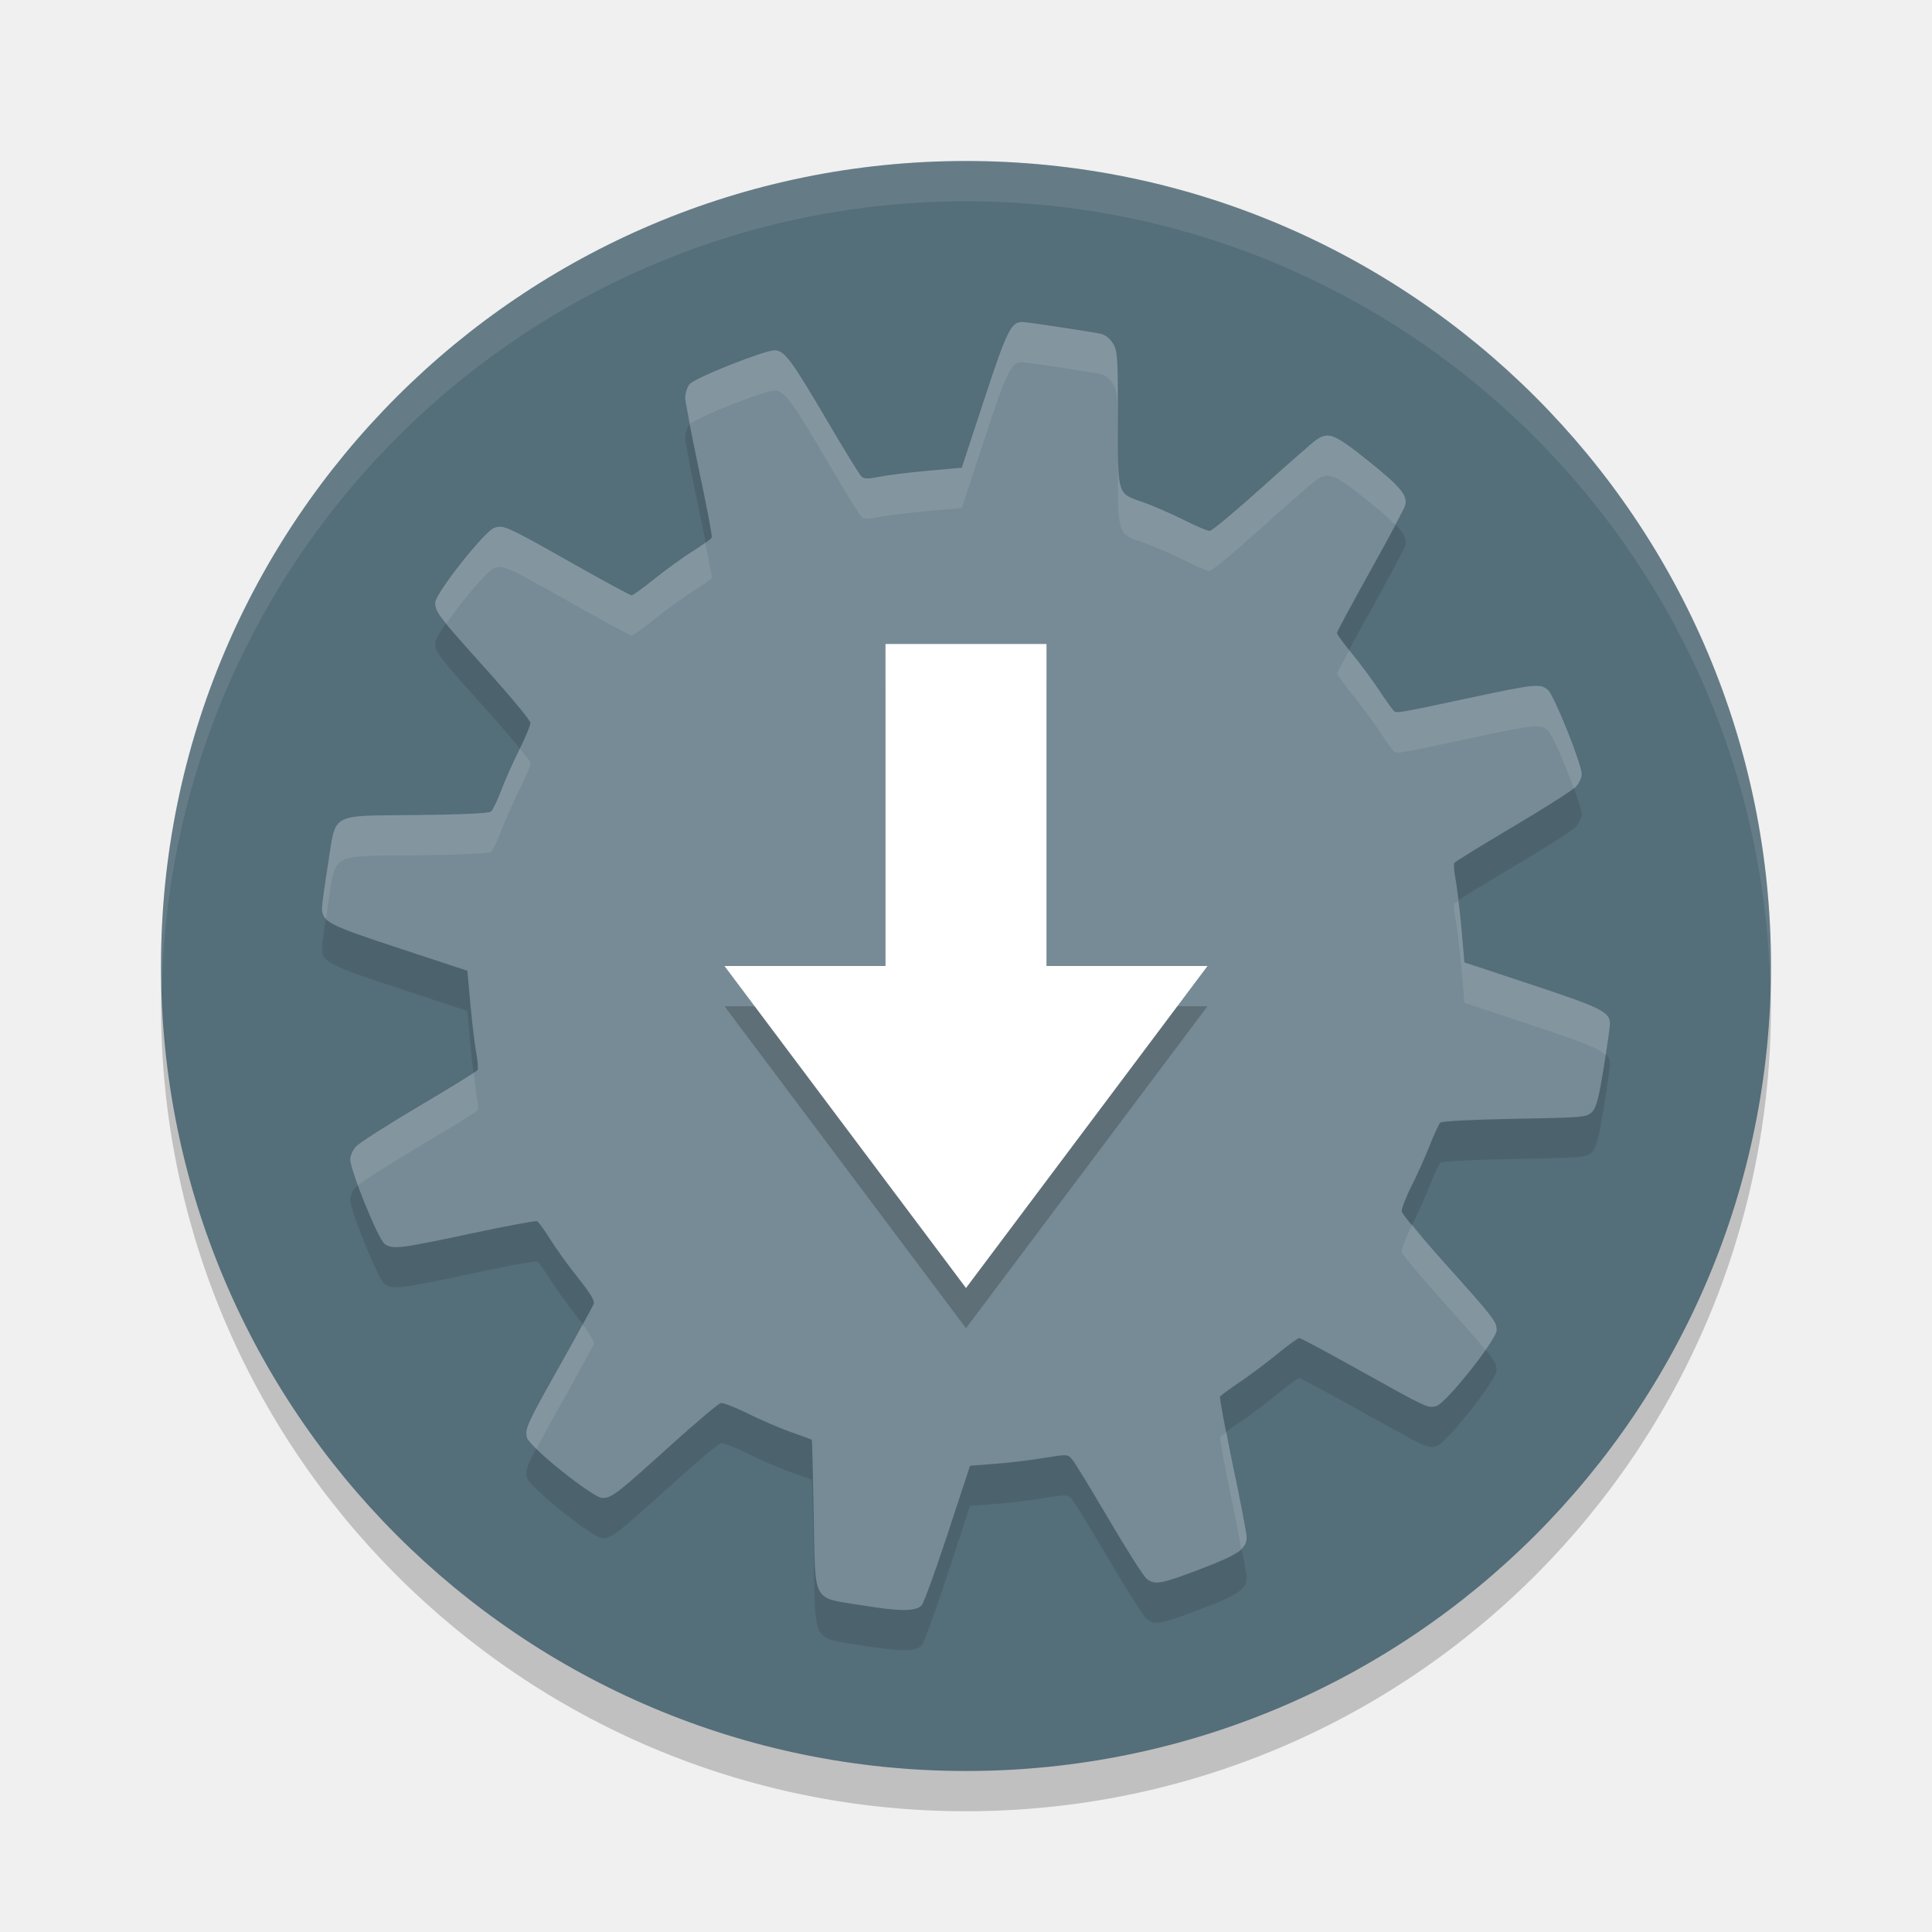
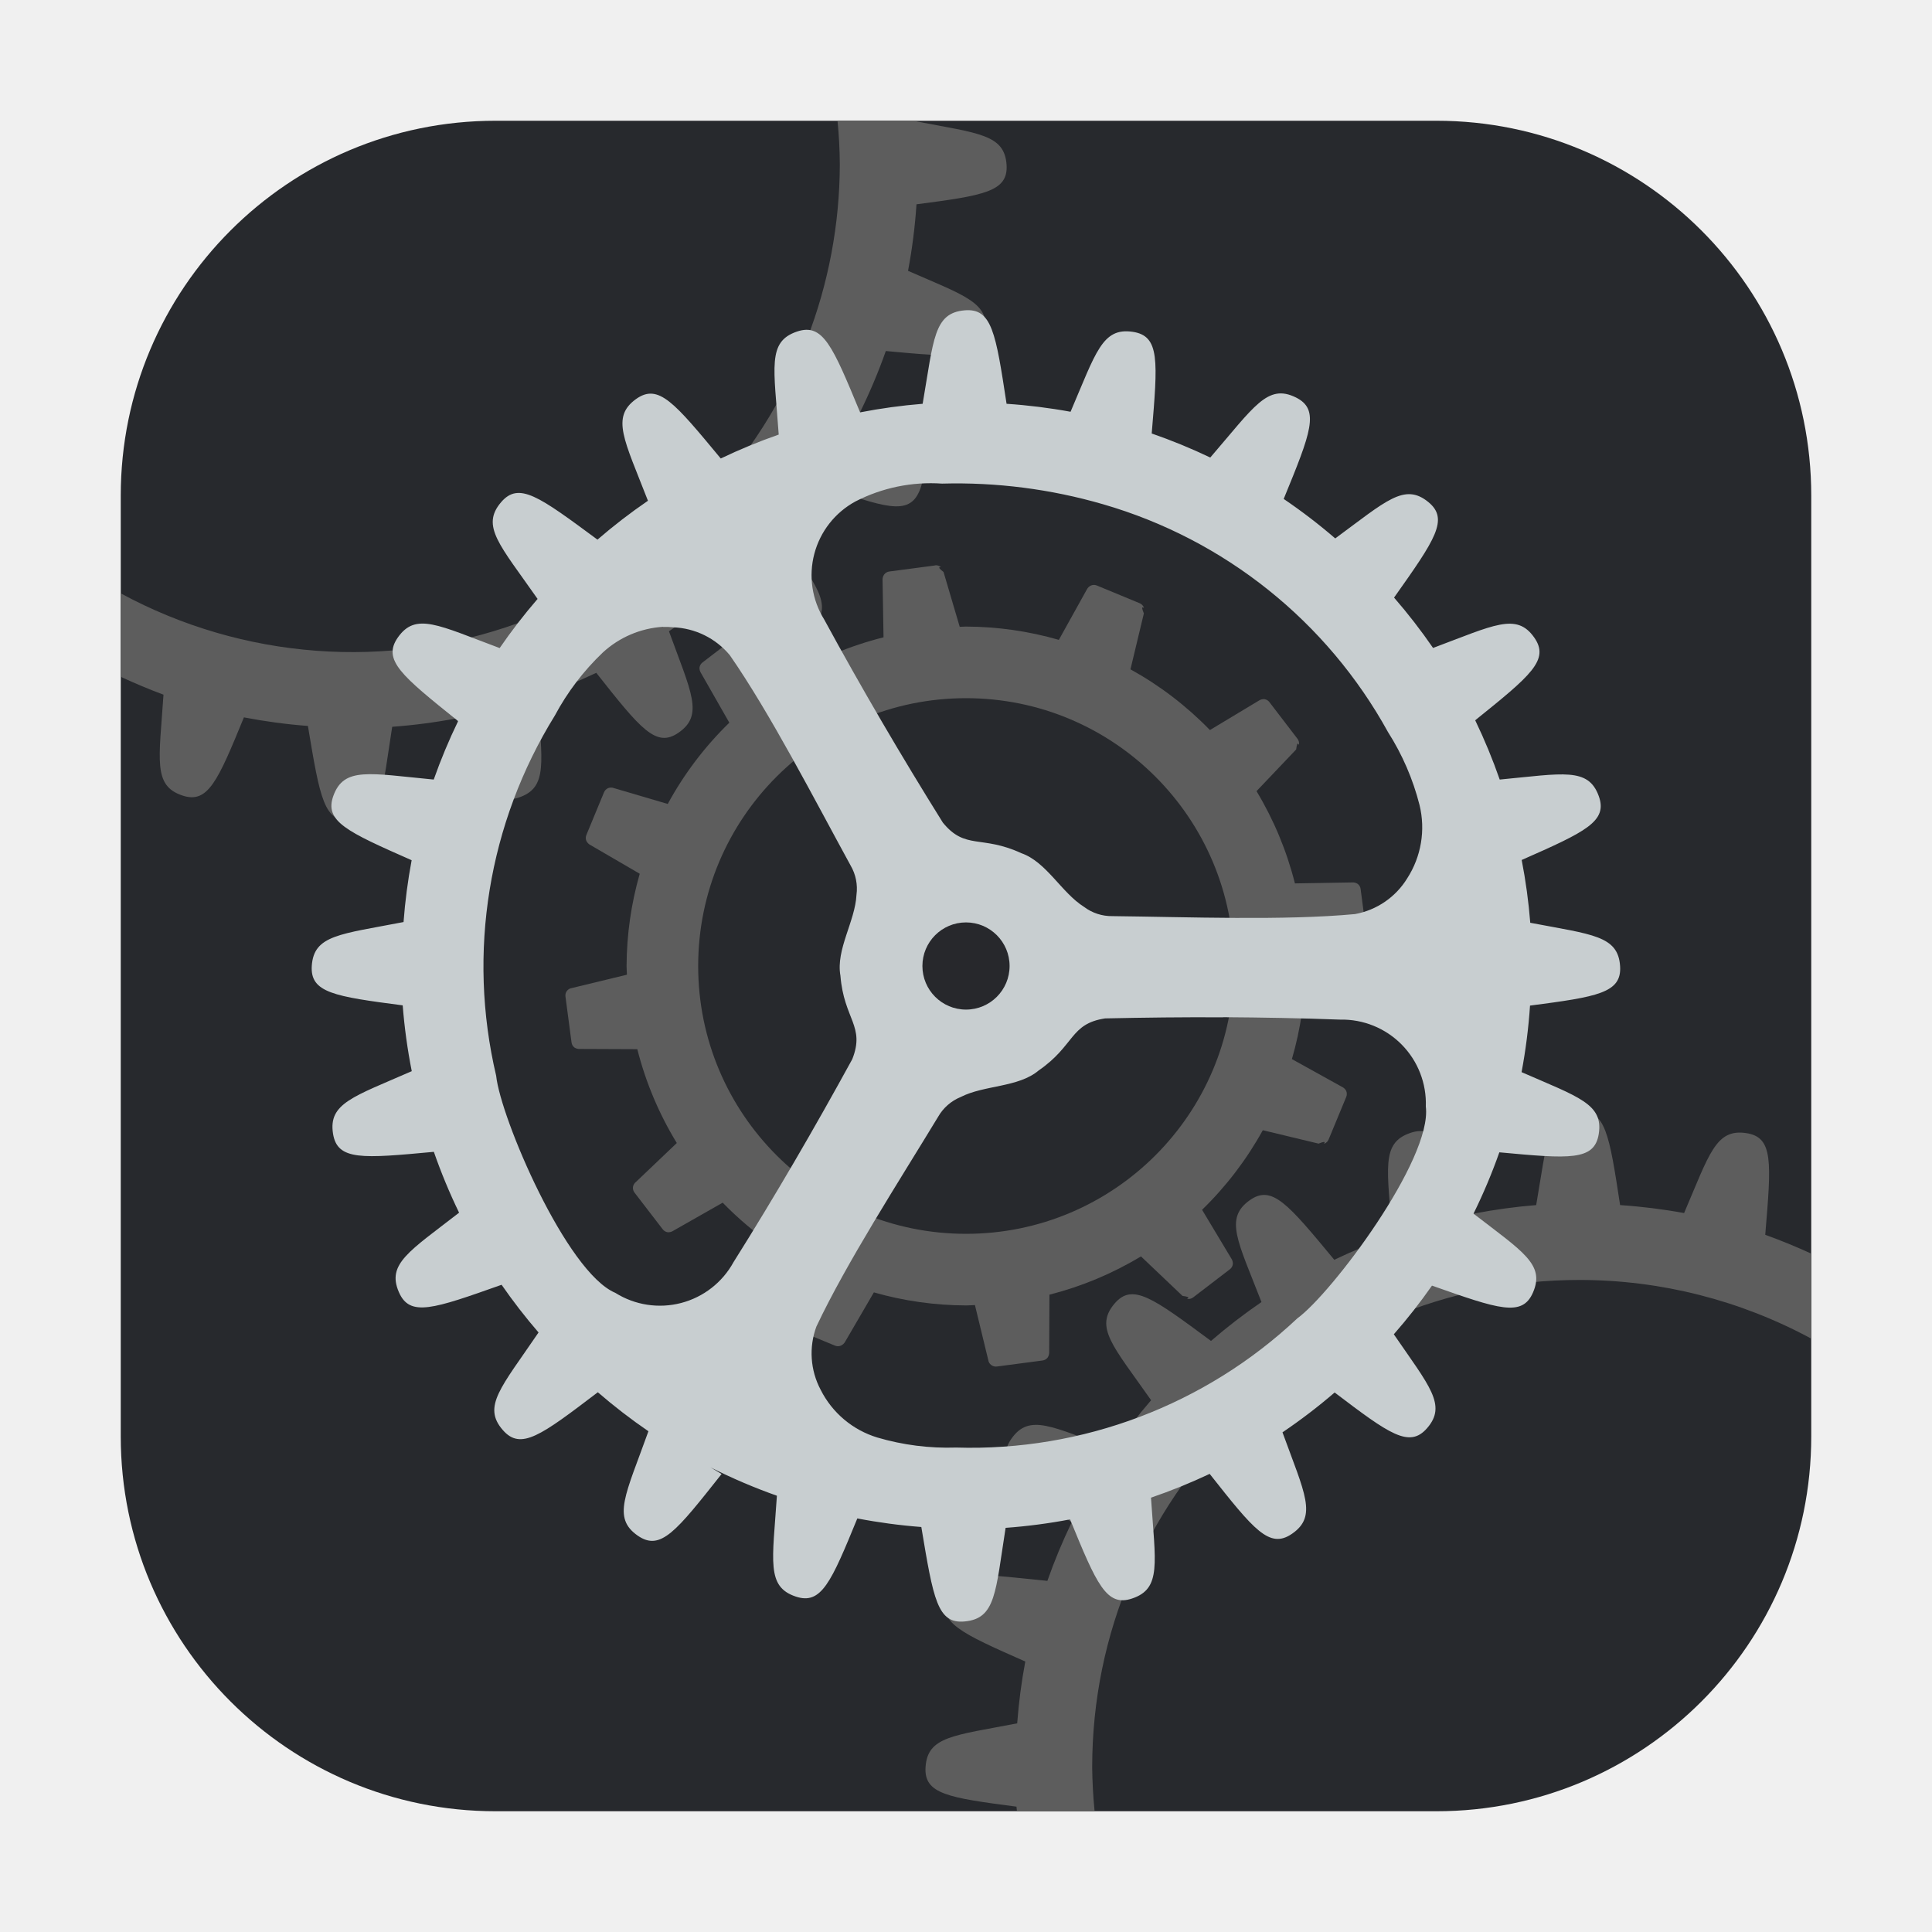
- <svg xmlns="http://www.w3.org/2000/svg" width="24" height="24" version="1">
-   <circle style="opacity:0.2" cx="12" cy="12.5" r="10" />
-   <circle style="fill:#546e7a" cx="12" cy="12" r="10" />
-   <path style="opacity:0.1" d="m 12.699,4.5 c -0.138,-8e-4 -0.192,0.109 -0.472,0.962 l -0.279,0.848 -0.425,0.038 C 11.288,6.37 11.018,6.403 10.922,6.423 10.795,6.449 10.736,6.45 10.705,6.424 10.682,6.405 10.485,6.085 10.267,5.713 c -0.435,-0.742 -0.524,-0.862 -0.646,-0.862 -0.129,0 -0.991,0.343 -1.054,0.42 C 8.536,5.309 8.512,5.386 8.512,5.441 8.513,5.496 8.59,5.901 8.684,6.342 8.778,6.782 8.85,7.158 8.843,7.175 8.836,7.193 8.734,7.267 8.615,7.341 8.497,7.414 8.281,7.57 8.137,7.685 7.994,7.801 7.863,7.896 7.846,7.896 c -0.017,0 -0.353,-0.182 -0.747,-0.405 -0.81,-0.458 -0.849,-0.475 -0.963,-0.432 -0.124,0.047 -0.73,0.816 -0.73,0.926 0,0.119 0.029,0.156 0.647,0.844 0.295,0.329 0.537,0.621 0.537,0.65 0,0.028 -0.062,0.178 -0.138,0.331 -0.077,0.154 -0.179,0.384 -0.227,0.51 -0.048,0.126 -0.104,0.244 -0.126,0.262 -0.024,0.02 -0.381,0.037 -0.925,0.042 -1.092,0.012 -0.996,-0.041 -1.099,0.609 -0.04,0.252 -0.074,0.496 -0.075,0.542 -0.004,0.173 0.07,0.212 0.959,0.504 l 0.847,0.279 0.037,0.415 c 0.021,0.229 0.054,0.501 0.073,0.604 0.019,0.103 0.026,0.2 0.017,0.215 -0.01,0.016 -0.337,0.217 -0.728,0.449 -0.391,0.231 -0.742,0.456 -0.781,0.499 -0.04,0.043 -0.073,0.115 -0.073,0.162 0,0.136 0.349,0.995 0.426,1.049 0.101,0.071 0.188,0.06 1.061,-0.126 0.44,-0.094 0.815,-0.164 0.833,-0.156 0.018,0.008 0.092,0.11 0.166,0.228 0.074,0.118 0.23,0.334 0.347,0.48 0.146,0.182 0.206,0.283 0.192,0.319 -0.011,0.029 -0.192,0.359 -0.402,0.732 -0.431,0.765 -0.456,0.819 -0.427,0.931 0.029,0.115 0.821,0.748 0.935,0.748 0.118,-2.96e-4 0.174,-0.043 0.835,-0.641 0.322,-0.291 0.609,-0.533 0.638,-0.538 0.03,-0.005 0.183,0.055 0.34,0.133 0.158,0.078 0.399,0.182 0.536,0.23 0.136,0.048 0.251,0.089 0.254,0.092 0.004,0.002 0.014,0.418 0.023,0.924 0.022,1.13 -0.03,1.032 0.602,1.134 0.474,0.077 0.662,0.077 0.738,0.001 0.027,-0.027 0.172,-0.428 0.325,-0.892 l 0.277,-0.843 0.319,-0.025 c 0.175,-0.013 0.448,-0.046 0.606,-0.073 0.287,-0.047 0.289,-0.047 0.348,0.025 0.033,0.04 0.237,0.374 0.454,0.744 0.218,0.37 0.427,0.699 0.464,0.73 0.103,0.084 0.177,0.071 0.675,-0.119 0.475,-0.182 0.571,-0.248 0.57,-0.397 -9.6e-5,-0.047 -0.078,-0.451 -0.173,-0.901 -0.095,-0.449 -0.166,-0.829 -0.157,-0.843 0.008,-0.014 0.118,-0.094 0.244,-0.18 0.126,-0.085 0.338,-0.243 0.47,-0.352 0.132,-0.108 0.254,-0.196 0.27,-0.196 0.016,-2.4e-5 0.362,0.185 0.768,0.412 0.831,0.463 0.825,0.461 0.935,0.433 0.117,-0.029 0.748,-0.823 0.748,-0.941 0,-0.11 -0.027,-0.144 -0.655,-0.845 -0.282,-0.314 -0.518,-0.598 -0.523,-0.629 -0.005,-0.032 0.049,-0.175 0.121,-0.317 0.072,-0.142 0.174,-0.371 0.228,-0.508 0.054,-0.137 0.112,-0.263 0.129,-0.28 0.019,-0.019 0.394,-0.038 0.925,-0.048 0.853,-0.015 0.897,-0.02 0.961,-0.084 0.052,-0.052 0.083,-0.171 0.144,-0.545 0.043,-0.263 0.078,-0.508 0.078,-0.546 0.001,-0.152 -0.09,-0.199 -0.96,-0.488 l -0.848,-0.281 -0.036,-0.414 c -0.02,-0.228 -0.052,-0.499 -0.071,-0.603 -0.02,-0.103 -0.028,-0.201 -0.018,-0.217 0.01,-0.016 0.337,-0.218 0.728,-0.449 0.39,-0.231 0.742,-0.455 0.781,-0.498 0.04,-0.043 0.073,-0.114 0.073,-0.158 0,-0.126 -0.344,-0.983 -0.42,-1.046 -0.096,-0.08 -0.162,-0.073 -0.927,0.09 -0.899,0.192 -0.947,0.2 -0.98,0.177 -0.015,-0.011 -0.098,-0.124 -0.182,-0.252 -0.084,-0.128 -0.239,-0.337 -0.343,-0.464 C 16.693,8.497 16.608,8.379 16.608,8.363 c -2e-5,-0.016 0.186,-0.361 0.413,-0.768 0.227,-0.407 0.421,-0.771 0.432,-0.808 0.038,-0.129 -0.042,-0.229 -0.444,-0.552 -0.429,-0.344 -0.504,-0.376 -0.657,-0.271 -0.044,0.03 -0.349,0.297 -0.677,0.593 -0.329,0.296 -0.62,0.539 -0.648,0.539 -0.028,0 -0.177,-0.064 -0.33,-0.141 C 14.542,6.877 14.322,6.782 14.208,6.742 13.872,6.625 13.887,6.674 13.887,5.706 13.887,4.936 13.882,4.86 13.826,4.767 13.789,4.706 13.729,4.659 13.674,4.648 13.536,4.618 12.758,4.501 12.699,4.5 Z" />
-   <path style="fill:#768b95" d="m 12.699,4 c -0.138,-8e-4 -0.192,0.109 -0.472,0.962 l -0.279,0.848 -0.425,0.038 C 11.288,5.869 11.018,5.903 10.922,5.923 10.795,5.949 10.736,5.95 10.705,5.924 10.682,5.905 10.485,5.585 10.267,5.213 9.831,4.471 9.743,4.352 9.621,4.352 c -0.129,0 -0.991,0.343 -1.054,0.42 -0.031,0.037 -0.055,0.114 -0.055,0.17 3.995e-4,0.055 0.078,0.46 0.172,0.901 0.094,0.441 0.165,0.816 0.158,0.834 -0.007,0.018 -0.109,0.091 -0.228,0.165 C 8.497,6.914 8.281,7.07 8.137,7.185 7.994,7.301 7.863,7.396 7.846,7.396 7.829,7.396 7.494,7.214 7.099,6.991 6.289,6.533 6.251,6.516 6.136,6.559 6.013,6.606 5.406,7.376 5.406,7.486 c 0,0.119 0.029,0.156 0.647,0.844 0.295,0.329 0.537,0.621 0.537,0.65 0,0.028 -0.062,0.178 -0.138,0.331 -0.077,0.154 -0.179,0.384 -0.227,0.51 -0.048,0.126 -0.104,0.244 -0.126,0.262 -0.024,0.02 -0.381,0.037 -0.925,0.042 -1.092,0.012 -0.996,-0.041 -1.099,0.609 -0.04,0.252 -0.074,0.496 -0.075,0.542 -0.004,0.173 0.07,0.212 0.959,0.504 l 0.847,0.279 0.037,0.415 c 0.021,0.229 0.054,0.501 0.073,0.604 0.019,0.103 0.026,0.2 0.017,0.215 -0.01,0.016 -0.337,0.217 -0.728,0.449 -0.391,0.231 -0.742,0.456 -0.781,0.499 -0.04,0.043 -0.073,0.115 -0.073,0.162 0,0.136 0.349,0.995 0.426,1.049 0.101,0.071 0.188,0.06 1.061,-0.126 0.44,-0.094 0.815,-0.164 0.833,-0.156 0.018,0.008 0.092,0.11 0.166,0.228 0.074,0.118 0.23,0.334 0.347,0.48 0.146,0.182 0.206,0.283 0.192,0.319 -0.011,0.029 -0.192,0.359 -0.402,0.732 -0.431,0.765 -0.456,0.819 -0.427,0.931 0.029,0.115 0.821,0.748 0.935,0.748 0.118,-2.96e-4 0.174,-0.043 0.835,-0.641 0.322,-0.291 0.609,-0.533 0.638,-0.538 0.03,-0.005 0.183,0.055 0.34,0.133 0.158,0.078 0.399,0.182 0.536,0.23 0.136,0.048 0.251,0.089 0.254,0.092 0.004,0.002 0.014,0.418 0.023,0.924 0.022,1.13 -0.03,1.032 0.602,1.134 0.474,0.077 0.662,0.077 0.738,0.001 0.027,-0.027 0.172,-0.428 0.325,-0.892 l 0.277,-0.843 0.319,-0.025 c 0.175,-0.013 0.448,-0.046 0.606,-0.073 0.287,-0.047 0.289,-0.047 0.348,0.025 0.033,0.04 0.237,0.374 0.454,0.744 0.218,0.37 0.427,0.699 0.464,0.73 0.103,0.084 0.177,0.071 0.675,-0.119 0.475,-0.182 0.571,-0.248 0.57,-0.397 -9.6e-5,-0.047 -0.078,-0.451 -0.173,-0.901 -0.095,-0.449 -0.166,-0.829 -0.157,-0.843 0.008,-0.014 0.118,-0.094 0.244,-0.18 0.126,-0.085 0.338,-0.243 0.47,-0.352 0.132,-0.108 0.254,-0.196 0.27,-0.196 0.016,-2.4e-5 0.362,0.185 0.768,0.412 0.831,0.463 0.825,0.461 0.935,0.433 0.117,-0.029 0.748,-0.823 0.748,-0.941 0,-0.11 -0.027,-0.144 -0.655,-0.845 -0.282,-0.314 -0.518,-0.598 -0.523,-0.629 -0.005,-0.032 0.049,-0.175 0.121,-0.317 0.072,-0.142 0.174,-0.371 0.228,-0.508 0.054,-0.137 0.112,-0.263 0.129,-0.28 0.019,-0.019 0.394,-0.038 0.925,-0.048 0.853,-0.015 0.897,-0.02 0.961,-0.084 0.052,-0.052 0.083,-0.171 0.144,-0.545 0.043,-0.263 0.078,-0.508 0.078,-0.546 0.001,-0.152 -0.09,-0.199 -0.96,-0.488 l -0.848,-0.281 -0.036,-0.414 c -0.02,-0.228 -0.052,-0.499 -0.071,-0.603 -0.02,-0.103 -0.028,-0.201 -0.018,-0.217 0.01,-0.016 0.337,-0.218 0.728,-0.449 0.39,-0.231 0.742,-0.455 0.781,-0.498 0.04,-0.043 0.073,-0.114 0.073,-0.158 0,-0.126 -0.344,-0.983 -0.42,-1.046 -0.096,-0.08 -0.162,-0.073 -0.927,0.09 -0.899,0.192 -0.947,0.2 -0.98,0.177 -0.015,-0.011 -0.098,-0.124 -0.182,-0.252 -0.084,-0.128 -0.239,-0.337 -0.343,-0.464 C 16.693,7.997 16.608,7.879 16.608,7.863 c -2e-5,-0.016 0.186,-0.361 0.413,-0.768 0.227,-0.407 0.421,-0.771 0.432,-0.808 0.038,-0.129 -0.042,-0.229 -0.444,-0.552 -0.429,-0.344 -0.504,-0.376 -0.657,-0.271 -0.044,0.03 -0.349,0.297 -0.677,0.593 -0.329,0.296 -0.62,0.539 -0.648,0.539 -0.028,0 -0.177,-0.064 -0.33,-0.141 C 14.542,6.377 14.322,6.282 14.208,6.242 13.872,6.125 13.887,6.174 13.887,5.206 13.887,4.436 13.882,4.36 13.826,4.267 13.789,4.206 13.729,4.159 13.674,4.147 13.536,4.118 12.758,4 12.699,4 Z" />
-   <path style="opacity:0.2" d="m 11,8.5 h 2 v 4 h 2 l -3,4 -3,-4 h 2 z" />
-   <path style="fill:#ffffff" d="m 11,8 h 2 v 4 h 2 l -3,4 -3,-4 h 2 z" />
-   <path style="opacity:0.1;fill:#ffffff" d="M 12,2 A 10,10 0 0 0 2,12 10,10 0 0 0 2.011,12.291 10,10 0 0 1 12,2.5 10,10 0 0 1 21.989,12.209 10,10 0 0 0 22,12 10,10 0 0 0 12,2 Z" />
-   <path style="opacity:0.1;fill:#ffffff" d="m 12.698,4 c -0.138,-8e-4 -0.191,0.109 -0.472,0.962 L 11.947,5.811 11.522,5.849 C 11.288,5.87 11.018,5.903 10.922,5.923 10.795,5.949 10.736,5.95 10.705,5.924 10.682,5.904 10.484,5.584 10.267,5.213 9.831,4.47 9.744,4.352 9.621,4.352 c -0.129,0 -0.991,0.344 -1.054,0.42 -0.031,0.037 -0.055,0.115 -0.055,0.17 1.445e-4,0.02 0.045,0.229 0.062,0.326 C 8.654,5.186 9.494,4.852 9.621,4.852 c 0.122,0 0.21,0.119 0.646,0.861 0.218,0.371 0.415,0.692 0.438,0.711 0.031,0.026 0.09,0.025 0.217,-0.001 0.096,-0.02 0.366,-0.053 0.601,-0.074 L 11.947,6.311 12.227,5.462 C 12.507,4.609 12.56,4.499 12.698,4.5 c 0.059,3.839e-4 0.837,0.118 0.976,0.147 0.054,0.012 0.115,0.058 0.152,0.119 0.057,0.093 0.061,0.17 0.062,0.939 1.32e-4,0.968 -0.015,0.919 0.32,1.036 0.114,0.04 0.334,0.135 0.487,0.212 0.154,0.077 0.302,0.141 0.33,0.141 0.028,0 0.32,-0.243 0.648,-0.539 0.329,-0.296 0.634,-0.562 0.678,-0.592 0.153,-0.105 0.228,-0.074 0.657,0.271 0.154,0.124 0.25,0.21 0.321,0.282 0.029,-0.057 0.12,-0.219 0.123,-0.229 0.038,-0.129 -0.042,-0.23 -0.444,-0.553 -0.429,-0.344 -0.504,-0.377 -0.657,-0.271 -0.044,0.03 -0.349,0.297 -0.678,0.593 -0.329,0.296 -0.62,0.539 -0.648,0.539 -0.028,0 -0.176,-0.064 -0.33,-0.141 C 14.542,6.377 14.322,6.282 14.208,6.242 13.873,6.125 13.888,6.173 13.888,5.205 13.888,4.435 13.883,4.36 13.826,4.267 13.789,4.206 13.728,4.159 13.674,4.147 13.536,4.118 12.758,4 12.698,4 Z M 6.221,6.544 c -0.032,-0.003 -0.055,0.005 -0.084,0.016 -0.124,0.047 -0.73,0.816 -0.73,0.926 0,0.064 0.031,0.129 0.137,0.261 C 5.728,7.479 6.05,7.093 6.137,7.06 6.251,7.016 6.289,7.033 7.1,7.491 7.494,7.714 7.829,7.896 7.846,7.896 c 0.017,0 0.148,-0.095 0.292,-0.211 C 8.281,7.57 8.497,7.415 8.615,7.341 8.734,7.267 8.836,7.193 8.843,7.176 8.846,7.166 8.791,6.901 8.76,6.736 8.718,6.769 8.69,6.794 8.615,6.841 8.497,6.915 8.281,7.07 8.138,7.186 7.994,7.301 7.862,7.396 7.846,7.396 7.829,7.396 7.494,7.214 7.1,6.991 6.492,6.648 6.318,6.552 6.221,6.544 Z M 16.763,8.076 c -0.044,0.084 -0.154,0.281 -0.154,0.287 2.4e-5,0.016 0.085,0.133 0.188,0.261 0.104,0.127 0.258,0.337 0.343,0.465 0.084,0.128 0.166,0.241 0.182,0.252 0.033,0.023 0.082,0.014 0.98,-0.178 0.765,-0.163 0.83,-0.17 0.927,-0.09 0.05,0.042 0.214,0.425 0.321,0.721 0.002,-0.002 0.025,-0.015 0.026,-0.017 0.04,-0.043 0.072,-0.115 0.072,-0.159 0,-0.126 -0.344,-0.983 -0.42,-1.046 -0.096,-0.08 -0.161,-0.072 -0.927,0.091 -0.899,0.192 -0.948,0.201 -0.98,0.178 -0.015,-0.011 -0.097,-0.125 -0.182,-0.253 -0.084,-0.128 -0.239,-0.337 -0.343,-0.464 -0.019,-0.023 -0.017,-0.026 -0.034,-0.048 z M 6.457,9.299 c -0.003,0.005 -0.002,0.006 -0.005,0.012 C 6.376,9.464 6.273,9.694 6.226,9.82 6.178,9.947 6.121,10.065 6.1,10.083 6.075,10.103 5.718,10.119 5.174,10.125 4.081,10.137 4.178,10.084 4.075,10.734 4.035,10.986 4.001,11.231 4,11.277 c -0.001,0.053 0.016,0.093 0.051,0.132 0.011,-0.073 0.012,-0.094 0.024,-0.175 0.103,-0.65 0.006,-0.598 1.099,-0.609 0.545,-0.006 0.901,-0.022 0.926,-0.042 0.022,-0.018 0.078,-0.136 0.126,-0.263 0.048,-0.126 0.15,-0.356 0.227,-0.51 0.077,-0.154 0.139,-0.304 0.139,-0.332 0,-0.012 -0.061,-0.09 -0.134,-0.18 z m 11.658,1.896 c -0.003,0.003 -0.047,0.028 -0.048,0.029 -0.01,0.016 -0.002,0.112 0.018,0.216 0.02,0.103 0.051,0.376 0.071,0.604 l 0.036,0.414 0.848,0.281 c 0.605,0.201 0.823,0.284 0.905,0.368 0.025,-0.164 0.055,-0.355 0.055,-0.381 0.001,-0.152 -0.091,-0.198 -0.96,-0.487 l -0.848,-0.281 -0.036,-0.414 c -0.011,-0.132 -0.026,-0.229 -0.041,-0.349 z M 5.885,13.324 c -0.046,0.037 -0.315,0.203 -0.681,0.419 -0.391,0.231 -0.742,0.456 -0.781,0.499 -0.04,0.043 -0.072,0.116 -0.072,0.162 0,0.045 0.043,0.175 0.097,0.322 0.057,-0.052 0.378,-0.259 0.757,-0.483 0.391,-0.231 0.718,-0.433 0.728,-0.448 0.01,-0.016 0.002,-0.113 -0.017,-0.216 -0.008,-0.043 -0.019,-0.167 -0.03,-0.255 z m 11.66,1.887 c -0.004,0.007 -0.007,0.018 -0.011,0.024 -0.072,0.142 -0.126,0.286 -0.12,0.317 0.005,0.032 0.241,0.314 0.523,0.629 0.288,0.321 0.425,0.477 0.516,0.59 0.079,-0.114 0.14,-0.211 0.14,-0.245 0,-0.11 -0.027,-0.144 -0.655,-0.845 -0.211,-0.236 -0.311,-0.363 -0.393,-0.471 z M 7.237,16.451 c -0.073,0.135 -0.125,0.234 -0.263,0.479 -0.431,0.765 -0.456,0.819 -0.428,0.931 0.006,0.024 0.06,0.079 0.119,0.138 0.065,-0.128 0.136,-0.262 0.309,-0.568 0.21,-0.373 0.39,-0.703 0.401,-0.732 0.012,-0.03 -0.041,-0.118 -0.139,-0.246 z m 8.002,1.339 c -0.023,0.017 -0.079,0.056 -0.082,0.061 -0.008,0.014 0.062,0.394 0.157,0.843 0.058,0.273 0.074,0.377 0.105,0.547 0.044,-0.044 0.068,-0.089 0.067,-0.146 -9.6e-5,-0.047 -0.078,-0.451 -0.173,-0.9 -0.046,-0.215 -0.047,-0.253 -0.075,-0.403 z" />
+ <svg xmlns="http://www.w3.org/2000/svg" height="16px" width="16px" id="svg2536" viewBox="0 0 16 16">
+   <defs>
+     <style>.cls-1{fill:#27292d;}.cls-2{fill:#5d5d5d;}.cls-3{fill:#c8ced0;}.cls-4{fill:url(#Gradiente_sem_nome_8);}</style>
+     <radialGradient id="Gradiente_sem_nome_8" cx="159.389" cy="6.018" r="0.376" gradientTransform="matrix(0.9607, 0, 0, -0.9607, -145.1274, 13.7818)" gradientUnits="userSpaceOnUse">
+       <stop offset="0" stop-color="#27282c" />
+       <stop offset="1" stop-color="#27282c" />
+     </radialGradient>
+   </defs>
+   <g id="layer1">
+     <path id="rect849-5" class="cls-1" d="M4.104,1h7.792A3.104,3.104,0,0,1,15,4.104v7.792A3.104,3.104,0,0,1,11.896,15H4.104A3.104,3.104,0,0,1,1,11.896V4.104A3.104,3.104,0,0,1,4.104,1Z" />
+     <path id="path2497-2" class="cls-2" d="M6.936,1q.018.181.019.364A4.036,4.036,0,0,1,6.682,2.811c-.007.019-.014.039-.022.059A4.03,4.03,0,0,1,1,4.914v.691q.174.081.354.148c-.036.541-.089.753.156.835.212.071.293-.118.51-.647a4.686,4.686,0,0,0,.53.071c.1.599.133.805.361.782.256-.025.253-.242.337-.775a4.686,4.686,0,0,0,.534-.07c.22.537.301.727.514.656.245-.082.192-.293.156-.835a4.676,4.676,0,0,0,.486-.198c.366.463.495.625.681.496.212-.146.105-.334-.079-.84a4.661,4.661,0,0,0,.432-.331c.453.344.619.464.765.296.167-.191.02-.348-.276-.778a4.678,4.678,0,0,0,.316-.404c.553.195.748.263.837.056.1-.232-.085-.337-.492-.652a4.663,4.663,0,0,0,.214-.508c.582.054.787.071.823-.151.04-.249-.166-.306-.639-.513a4.647,4.647,0,0,0,.07-.551c.559-.073.76-.105.746-.326-.016-.253-.23-.261-.744-.36L7.591,1Z" />
+     <path id="path2485-2" class="cls-2" d="M7.743,4.683l-.379.05a.064.064,0,0,0-.042.025.073.073,0,0,0-.013.047l.008.473a2.811,2.811,0,0,0-.783.328l-.323-.34A.065.065,0,0,0,6.169,5.24a.063.063,0,0,0-.047.013l-.304.233a.064.064,0,0,0-.025.042.076.076,0,0,0,.013.047l.234.41a2.811,2.811,0,0,0-.51.673l-.445-.131a.066.066,0,0,0-.049,0,.064.064,0,0,0-.034.035l-.146.353a.064.064,0,0,0,0,.049.076.076,0,0,0,.035.035l.407.237A2.815,2.815,0,0,0,5.189,8c.001.024.001.048.003.072l-.454.11a.065.065,0,0,0-.043.024.063.063,0,0,0-.012.047l.05.379a.064.064,0,0,0,.024.043.076.076,0,0,0,.047.012l.474.002a2.812,2.812,0,0,0,.327.777l-.338.322a.065.065,0,0,0-.025.042.064.064,0,0,0,.013.047l.233.303a.064.064,0,0,0,.042.025.075.075,0,0,0,.047-.013L5.985,9.96a2.812,2.812,0,0,0,.674.51l-.131.444a.065.065,0,0,0,0,.049.063.063,0,0,0,.034.035l.353.146a.064.064,0,0,0,.049,0A.076.076,0,0,0,7,11.11l.237-.407A2.808,2.808,0,0,0,8,10.811c.025-.001.049-.001.074-.003l.11.454a.064.064,0,0,0,.071.055l.379-.05a.064.064,0,0,0,.042-.024.077.077,0,0,0,.013-.047l.002-.474a2.81,2.81,0,0,0,.758-.317l.344.327c.089.012.026.022.042.025a.063.063,0,0,0,.047-.013l.304-.233a.064.064,0,0,0,.024-.042.074.074,0,0,0-.013-.047l-.242-.403a2.809,2.809,0,0,0,.503-.659l.462.111c.083-.034.034.006.049,0a.063.063,0,0,0,.034-.034l.146-.353a.065.065,0,0,0,0-.049.073.073,0,0,0-.035-.034l-.415-.23A2.813,2.813,0,0,0,10.811,8l-.002-.053.454-.134c.055-.071.032-.011.042-.024a.063.063,0,0,0,.013-.047l-.05-.38a.063.063,0,0,0-.024-.042.073.073,0,0,0-.047-.012l-.473.008a2.81,2.81,0,0,0-.318-.764l.328-.345c.012-.089.022-.026.024-.042a.064.064,0,0,0-.013-.047l-.232-.303a.063.063,0,0,0-.042-.025.074.074,0,0,0-.047.013l-.404.243a2.81,2.81,0,0,0-.658-.503l.111-.463c-.034-.083.006-.034,0-.049a.063.063,0,0,0-.034-.035L9.084,4.849a.063.063,0,0,0-.049,0,.073.073,0,0,0-.035.034l-.231.416a2.811,2.811,0,0,0-.77-.11l-.051.002-.134-.454c-.071-.055-.012-.033-.025-.043a.063.063,0,0,0-.047-.012ZM8,5.782A2.218,2.218,0,1,1,5.782,8,2.218,2.218,0,0,1,8,5.782Z" />
+     <path id="path2689" class="cls-2" d="M13.07,9.206c-.257.022-.256.24-.348.774a4.706,4.706,0,0,0-.518.071c-.228-.55-.307-.742-.523-.669-.248.084-.19.296-.151.853a4.704,4.704,0,0,0-.48.198c-.385-.464-.516-.625-.702-.492-.209.151-.097.337.099.842a4.698,4.698,0,0,0-.418.322c-.484-.358-.651-.483-.799-.309-.168.198-.012.351.303.8a4.655,4.655,0,0,0-.314.407c-.508-.189-.695-.299-.843-.088-.131.187.032.317.499.693a4.67,4.67,0,0,0-.201.484c-.534-.051-.743-.107-.831.134-.077.212.111.297.648.534a4.648,4.648,0,0,0-.067.512c-.527.102-.743.107-.759.363-.014.223.188.253.753.327L8.422,15h.643q-.018-.181-.02-.364a4.036,4.036,0,0,1,4.036-4.036h0A4.035,4.035,0,0,1,15,11.086v-.704q-.187-.086-.381-.156c.05-.601.069-.808-.157-.842-.253-.038-.305.171-.515.662a4.702,4.702,0,0,0-.53-.066c-.09-.588-.121-.793-.347-.774Z" />
+     <g id="g2609">
+       <g id="g2507">
+         <path id="path2497" class="cls-3" d="M7.989,2.57c-.257.022-.256.239-.348.774a4.706,4.706,0,0,0-.518.071c-.228-.55-.307-.742-.523-.669-.248.084-.19.296-.151.853a4.696,4.696,0,0,0-.48.198c-.385-.464-.516-.625-.702-.492-.209.151-.097.337.099.842a4.685,4.685,0,0,0-.418.322c-.485-.358-.651-.483-.799-.309-.168.198-.011.351.303.8a4.686,4.686,0,0,0-.314.407c-.508-.189-.695-.299-.843-.088-.131.187.031.317.499.693a4.66,4.66,0,0,0-.202.484c-.534-.051-.743-.107-.831.134-.077.212.111.297.648.534a4.652,4.652,0,0,0-.067.512c-.527.102-.743.107-.76.363-.014.223.188.253.753.327a4.674,4.674,0,0,0,.075.545c-.484.212-.692.266-.652.518.036.224.243.205.835.15a4.657,4.657,0,0,0,.209.504c-.413.32-.6.424-.499.657.09.21.286.14.851-.06a4.709,4.709,0,0,0,.306.395c-.311.457-.467.612-.296.808.149.171.315.046.787-.313a4.688,4.688,0,0,0,.419.323c-.189.527-.303.716-.088.865.189.13.317-.035.694-.511l-.092-.055a4.689,4.689,0,0,0,.55.235c-.036.542-.089.753.156.835.212.071.293-.118.51-.647a4.705,4.705,0,0,0,.53.071c.1.599.133.805.361.782.256-.025.253-.242.337-.775a4.685,4.685,0,0,0,.534-.07c.22.537.301.727.514.655.245-.082.192-.293.156-.835a4.707,4.707,0,0,0,.486-.197c.366.463.495.625.682.496.212-.146.105-.334-.079-.84a4.66,4.66,0,0,0,.432-.33c.453.344.618.464.765.296.167-.191.02-.348-.275-.778a4.651,4.651,0,0,0,.316-.403c.553.195.748.263.837.056.1-.232-.085-.337-.493-.652a4.653,4.653,0,0,0,.214-.508c.582.054.787.071.823-.151.04-.249-.165-.306-.639-.513a4.667,4.667,0,0,0,.07-.551c.559-.073.76-.105.746-.326-.016-.254-.23-.262-.744-.36a4.649,4.649,0,0,0-.071-.52c.528-.233.715-.319.638-.53-.087-.239-.295-.186-.82-.136a4.664,4.664,0,0,0-.203-.491c.458-.369.619-.5.489-.685-.147-.21-.335-.102-.838.086a4.687,4.687,0,0,0-.323-.417c.34-.48.458-.65.283-.792-.197-.16-.348-.009-.77.302a4.67,4.67,0,0,0-.427-.327c.225-.549.303-.741.1-.841-.235-.115-.344.076-.708.498A4.703,4.703,0,0,0,9.538,3.59c.05-.601.069-.808-.157-.842-.253-.038-.305.171-.515.662a4.7,4.7,0,0,0-.53-.066c-.09-.588-.121-.793-.347-.774ZM7.802,4.005a4.353,4.353,0,0,1,1.333.171,3.946,3.946,0,0,1,2.36,1.887,2.073,2.073,0,0,1,.261.604.779.779,0,0,1-.102.607.642.642,0,0,1-.432.296c-.586.055-1.381.024-2.008.017A.381.381,0,0,1,8.977,7.51c-.186-.117-.311-.372-.518-.444-.331-.153-.465-.025-.651-.254-.344-.551-.676-1.118-.982-1.681a.695.695,0,0,1,.258-.978,1.361,1.361,0,0,1,.717-.148Zm-2.31,1.187a.604.604,0,0,1,.082.003.642.642,0,0,1,.47.231c.336.484.699,1.191,1,1.741a.381.381,0,0,1,.049.244c-.011.219-.172.453-.133.669.029.363.207.417.098.692-.312.57-.642,1.138-.983,1.68a.695.695,0,0,1-.979.255c-.406-.171-.951-1.451-.987-1.798a3.946,3.946,0,0,1,.486-2.983,2.07,2.07,0,0,1,.398-.523.812.812,0,0,1,.497-.212Zm4.637,3.232c.325.002.65.008.969.02a.695.695,0,0,1,.71.72c.055.437-.781,1.549-1.064,1.754a3.946,3.946,0,0,1-2.826,1.07,2.069,2.069,0,0,1-.652-.083.779.779,0,0,1-.47-.396.642.642,0,0,1-.035-.523c.251-.532.683-1.201,1.008-1.737a.381.381,0,0,1,.187-.164c.195-.1.478-.078.646-.22.3-.207.258-.387.55-.431.325-.007.651-.011.977-.009Z" />
+         <circle id="circle2503" class="cls-4" cx="8" cy="8" r="0.361" />
+       </g>
+     </g>
+   </g>
</svg>
